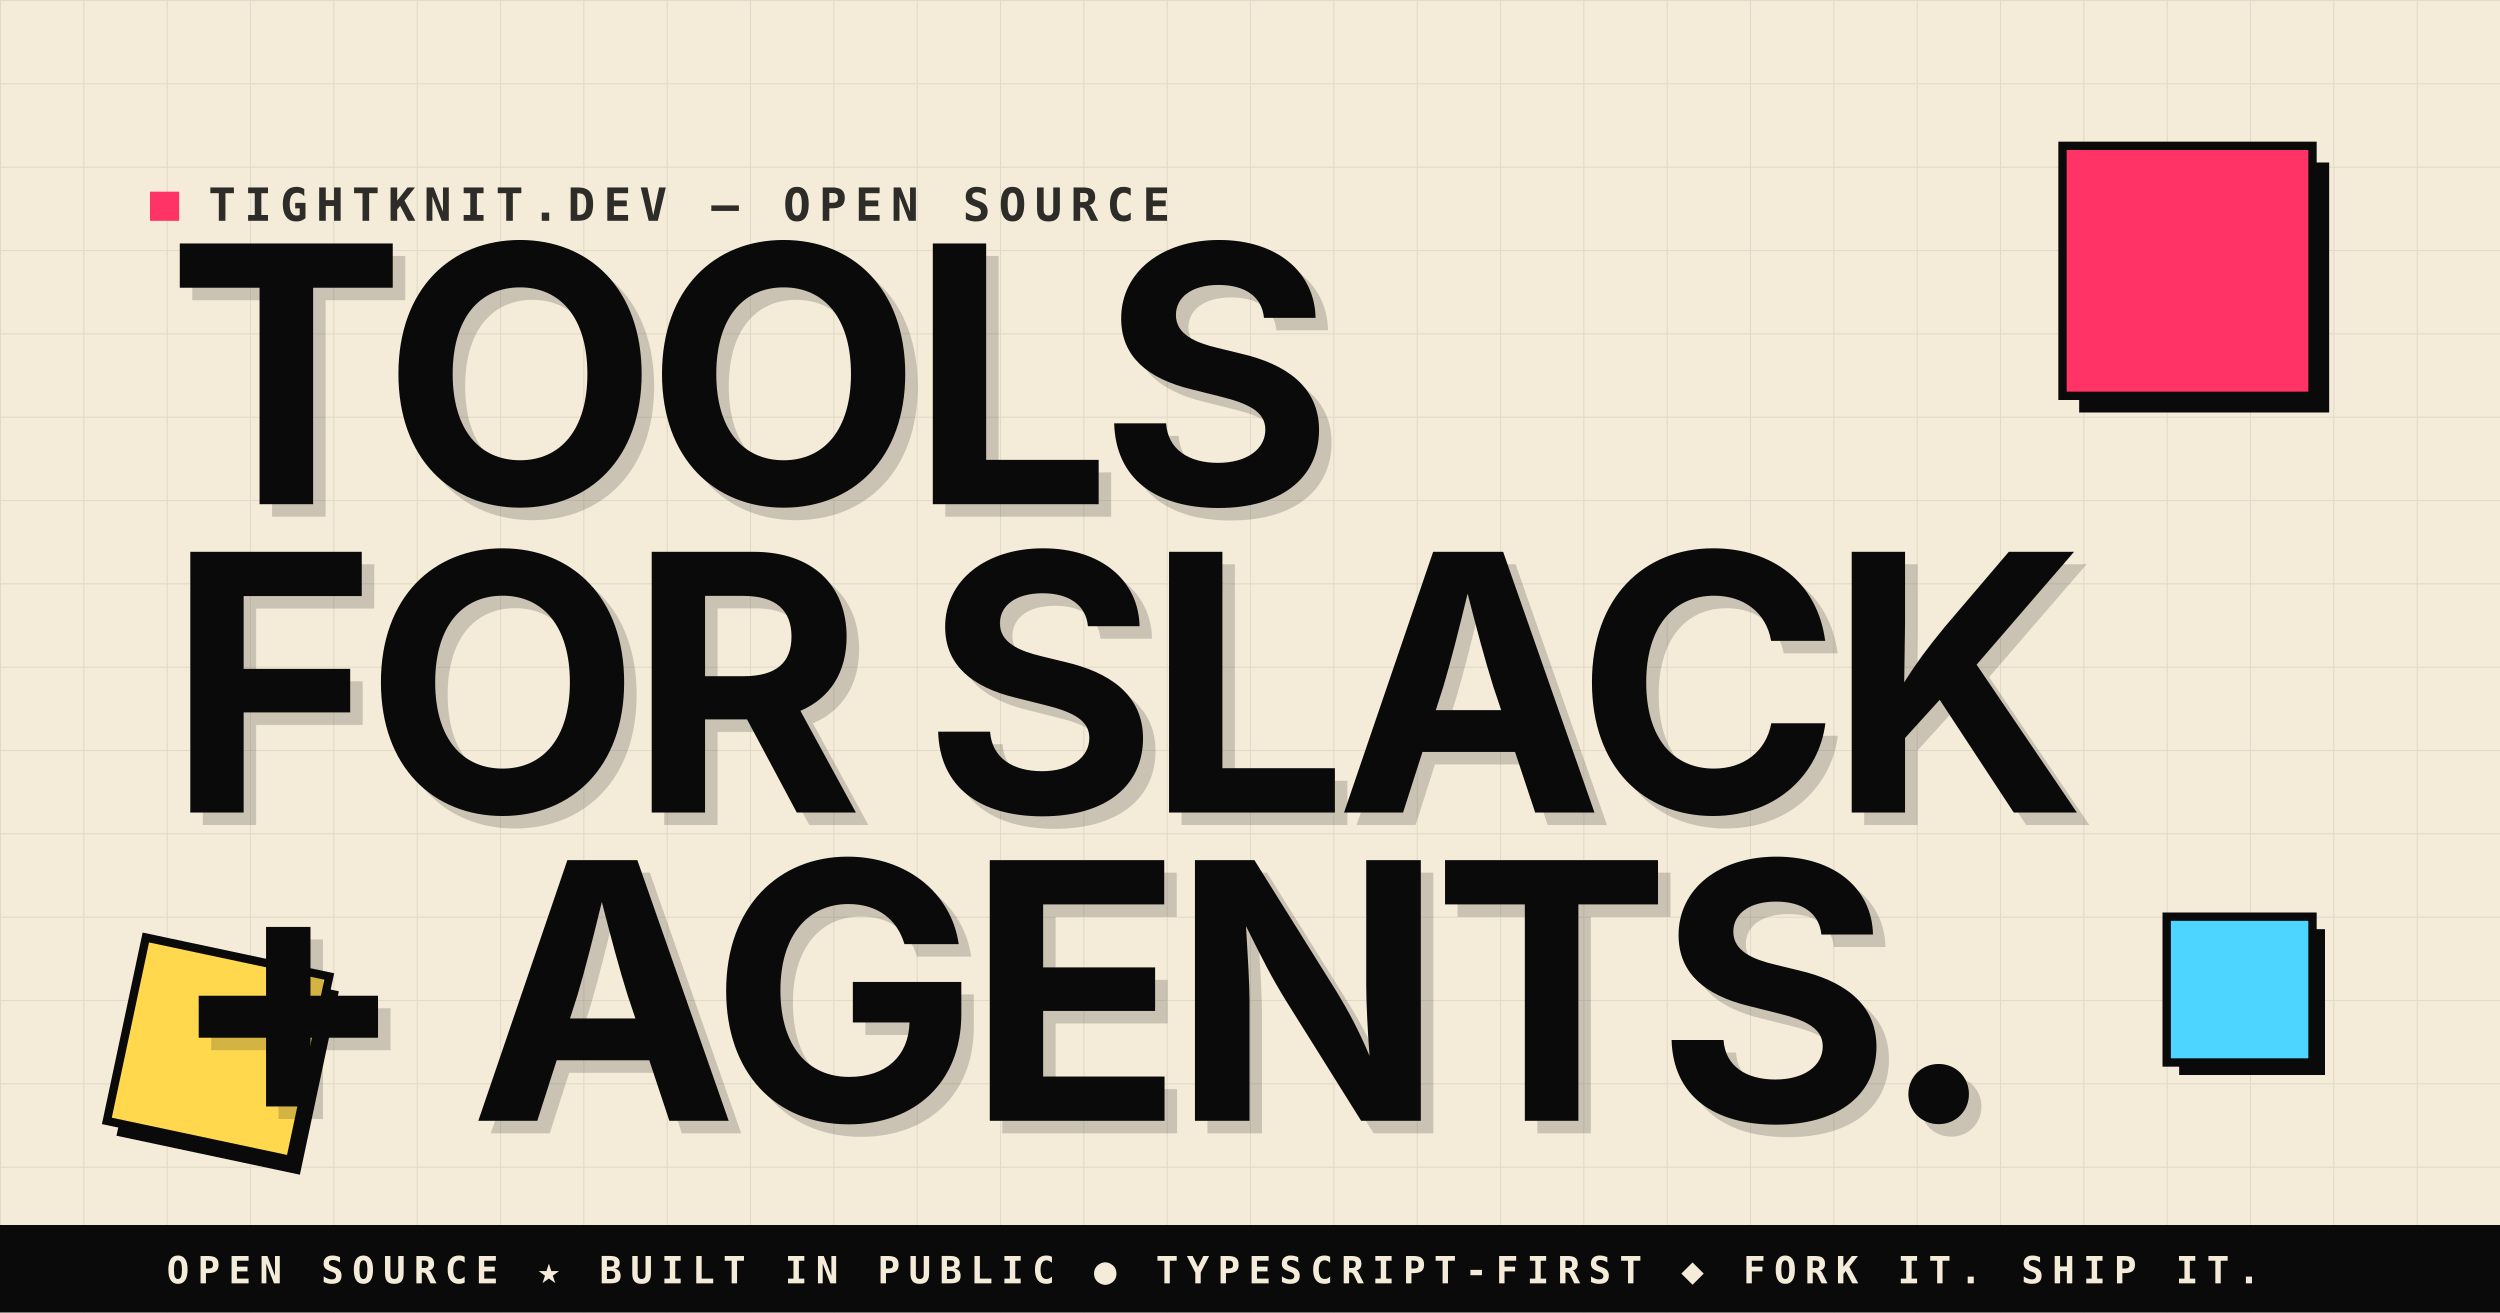
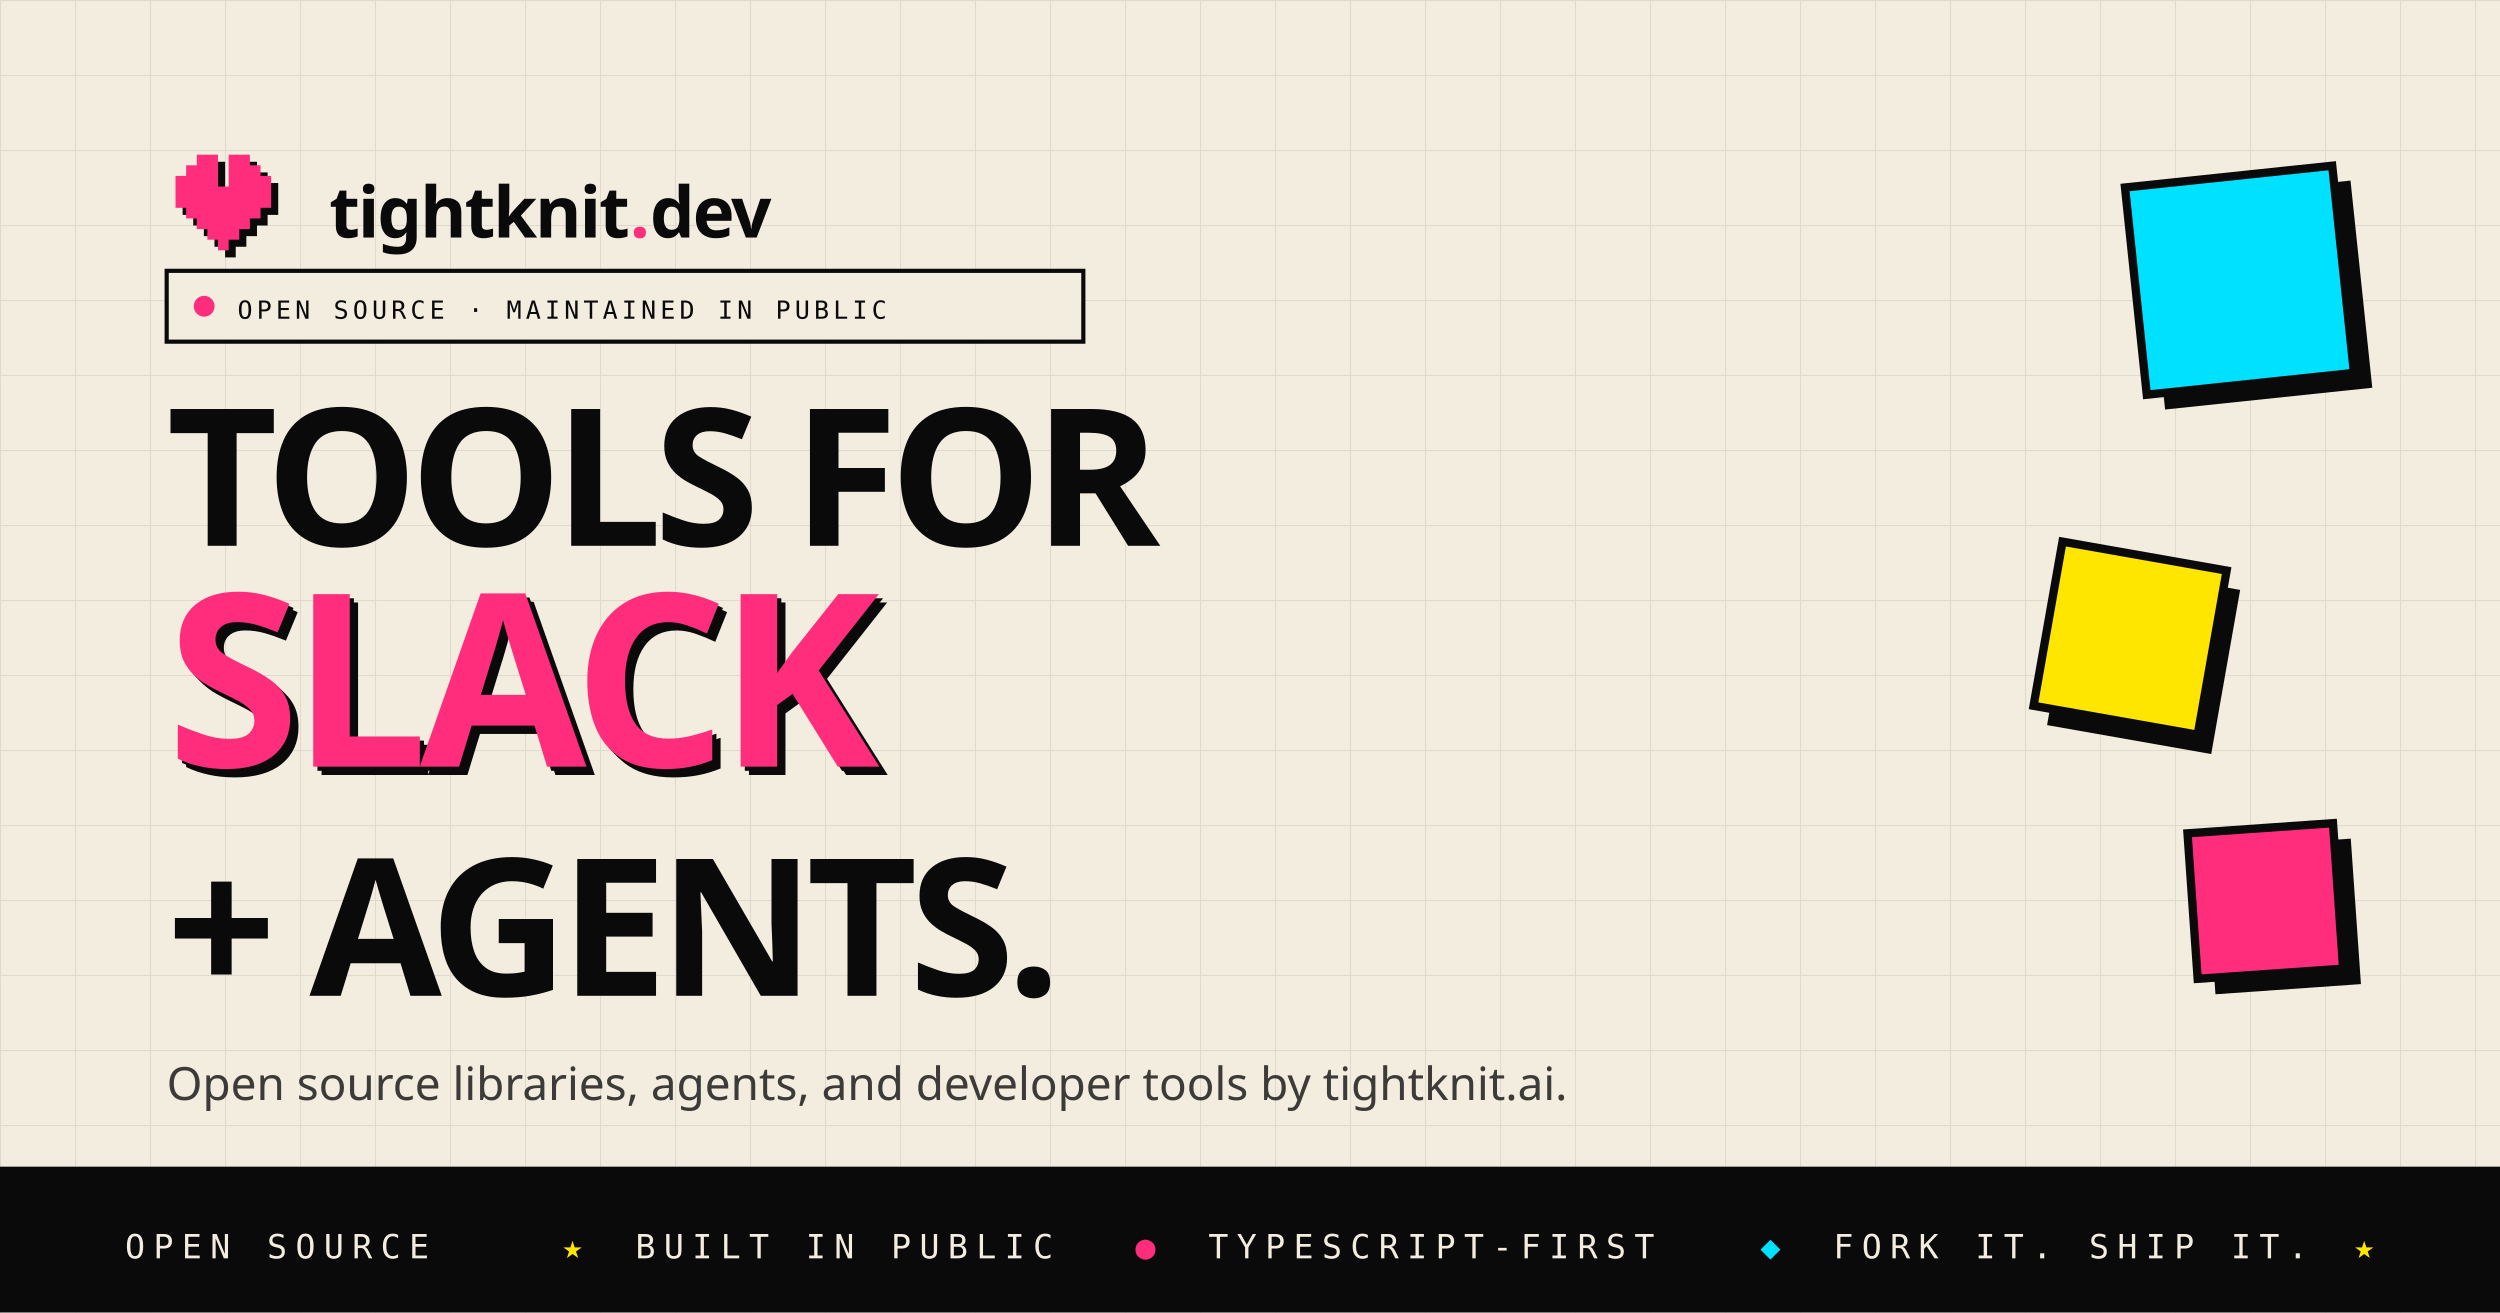
- <svg xmlns="http://www.w3.org/2000/svg" width="1200" height="630" viewBox="0 0 1200 630">
+ <svg xmlns="http://www.w3.org/2000/svg" viewBox="0 0 1200 630" width="1200" height="630">
  <defs>
-     <pattern id="grid" width="40" height="40" patternUnits="userSpaceOnUse">
-       <path d="M 40 0 L 0 0 0 40" fill="none" stroke="#0a0a0a" stroke-width="1" opacity="0.08" />
+     <pattern id="grid" width="36" height="36" patternUnits="userSpaceOnUse">
+       <path d="M 36 0 L 0 0 0 36" fill="none" stroke="#0a0a0a" stroke-opacity="0.08" stroke-width="1" />
    </pattern>
  </defs>
-   <rect width="1200" height="630" fill="#f4ecd8" />
+   <rect width="1200" height="630" fill="#f3ede0" />
  <rect width="1200" height="630" fill="url(#grid)" />
-   <g transform="translate(990,70)">
-     <rect x="8" y="8" width="120" height="120" fill="#0a0a0a" />
-     <rect width="120" height="120" fill="#ff3366" stroke="#0a0a0a" stroke-width="4" />
+   <g transform="translate(1020 90) rotate(-6)">
+     <rect x="8" y="8" width="100" height="100" fill="#0a0a0a" />
+     <rect x="0" y="0" width="100" height="100" fill="#00e0ff" stroke="#0a0a0a" stroke-width="4" />
  </g>
-   <g transform="translate(70,450) rotate(12)">
-     <rect x="6" y="6" width="90" height="90" fill="#0a0a0a" />
-     <rect width="90" height="90" fill="#ffd84d" stroke="#0a0a0a" stroke-width="4" />
+   <g transform="translate(990 260) rotate(10)">
+     <rect x="8" y="8" width="80" height="80" fill="#0a0a0a" />
+     <rect x="0" y="0" width="80" height="80" fill="#ffe600" stroke="#0a0a0a" stroke-width="4" />
  </g>
-   <g transform="translate(1040,440)">
-     <rect x="6" y="6" width="70" height="70" fill="#0a0a0a" />
-     <rect width="70" height="70" fill="#4dd5ff" stroke="#0a0a0a" stroke-width="4" />
+   <g transform="translate(1050 400) rotate(-4)">
+     <rect x="8" y="8" width="70" height="70" fill="#0a0a0a" />
+     <rect x="0" y="0" width="70" height="70" fill="#ff2d7b" stroke="#0a0a0a" stroke-width="4" />
  </g>
-   <g font-family="'JetBrains Mono', ui-monospace, SFMono-Regular, Menlo, Monaco, monospace" font-weight="600" font-size="22" letter-spacing="4" fill="#0a0a0a">
-     <rect x="72" y="92" width="14" height="14" fill="#ff3366" />
-     <text x="100" y="106" opacity="0.85">TIGHTKNIT.DEV — OPEN SOURCE</text>
+   <g transform="translate(80 70)">
+     <g transform="scale(0.85)">
+       <polygon points="21,9 33,9 33,27 39,27 39,9 51,9 51,15 57,15 57,21 63,21 63,39 57,39 57,45 51,45 51,51 45,51 45,57 39,57 39,63 33,63 33,57 27,57 27,51 21,51 21,45 15,45 15,39 9,39 9,21 15,21 15,15 21,15" fill="#0a0a0a" />
+       <polygon points="17,5 29,5 29,23 35,23 35,5 47,5 47,11 53,11 53,17 59,17 59,35 53,35 53,41 47,41 47,47 41,47 41,53 35,53 35,59 29,59 29,53 23,53 23,47 17,47 17,41 11,41 11,35 5,35 5,17 11,17 11,11 17,11" fill="#ff2d7b" />
+     </g>
+     <text x="78" y="44" font-family="'Space Grotesk', system-ui, sans-serif" font-weight="700" font-size="34" fill="#0a0a0a" letter-spacing="-1">
+       tightknit<tspan fill="#ff2d7b">.</tspan>dev
+     </text>
  </g>
-   <g font-family="'Space Grotesk', system-ui, -apple-system, 'Segoe UI', sans-serif" font-weight="700" font-size="172" letter-spacing="-6">
-     <g fill="#0a0a0a" opacity="0.18">
-       <text x="86" y="248">TOOLS</text>
-       <text x="86" y="396">FOR SLACK</text>
-       <text x="86" y="544">+ AGENTS.</text>
-     </g>
-     <g fill="#0a0a0a">
-       <text x="80" y="242">TOOLS</text>
-       <text x="80" y="390">FOR SLACK</text>
-       <text x="80" y="538">+ AGENTS.</text>
+   <g transform="translate(80 130)">
+     <rect x="0" y="0" width="440" height="34" fill="#f3ede0" stroke="#0a0a0a" stroke-width="2" />
+     <circle cx="18" cy="17" r="5" fill="#ff2d7b" />
+     <text x="34" y="23" font-family="'JetBrains Mono', ui-monospace, monospace" font-weight="500" font-size="12" fill="#0a0a0a" letter-spacing="2">
+       OPEN SOURCE · MAINTAINED IN PUBLIC
+     </text>
+   </g>
+   <g font-family="'Space Grotesk', system-ui, sans-serif" font-weight="700" letter-spacing="-4">
+     <text x="80" y="262" font-size="92" fill="#0a0a0a">TOOLS FOR</text>
+     <text x="84" y="372" font-size="116" fill="#0a0a0a">SLACK</text>
+     <text x="82" y="370" font-size="116" fill="#0a0a0a">SLACK</text>
+     <text x="80" y="368" font-size="116" fill="#ff2d7b">SLACK</text>
+     <text x="80" y="478" font-size="92" fill="#0a0a0a">+ AGENTS.</text>
+   </g>
+   <text x="80" y="528" font-family="'Space Grotesk', system-ui, sans-serif" font-weight="500" font-size="22" fill="#0a0a0a" fill-opacity="0.78">
+     Open source libraries, agents, and developer tools by tightknit.ai.
+   </text>
+   <g transform="translate(0 560)">
+     <rect x="0" y="0" width="1200" height="70" fill="#0a0a0a" />
+     <g font-family="'JetBrains Mono', ui-monospace, monospace" font-weight="500" font-size="16" fill="#f3ede0" letter-spacing="4">
+       <text x="60" y="44">OPEN SOURCE</text>
+       <text x="270" y="44" fill="#ffe600">★</text>
+       <text x="305" y="44">BUILT IN PUBLIC</text>
+       <text x="545" y="44" fill="#ff2d7b">●</text>
+       <text x="580" y="44">TYPESCRIPT-FIRST</text>
+       <text x="845" y="44" fill="#00e0ff">◆</text>
+       <text x="880" y="44">FORK IT. SHIP IT.</text>
+       <text x="1130" y="44" fill="#ffe600">★</text>
    </g>
  </g>
-   <rect x="0" y="588" width="1200" height="42" fill="#0a0a0a" />
-   <g font-family="'JetBrains Mono', ui-monospace, SFMono-Regular, Menlo, Monaco, monospace" font-weight="600" font-size="18" letter-spacing="4" fill="#f4ecd8">
-     <text x="80" y="616">OPEN SOURCE   ★   BUILT IN PUBLIC   ●   TYPESCRIPT-FIRST   ◆   FORK IT. SHIP IT.</text>
-   </g>
</svg>
